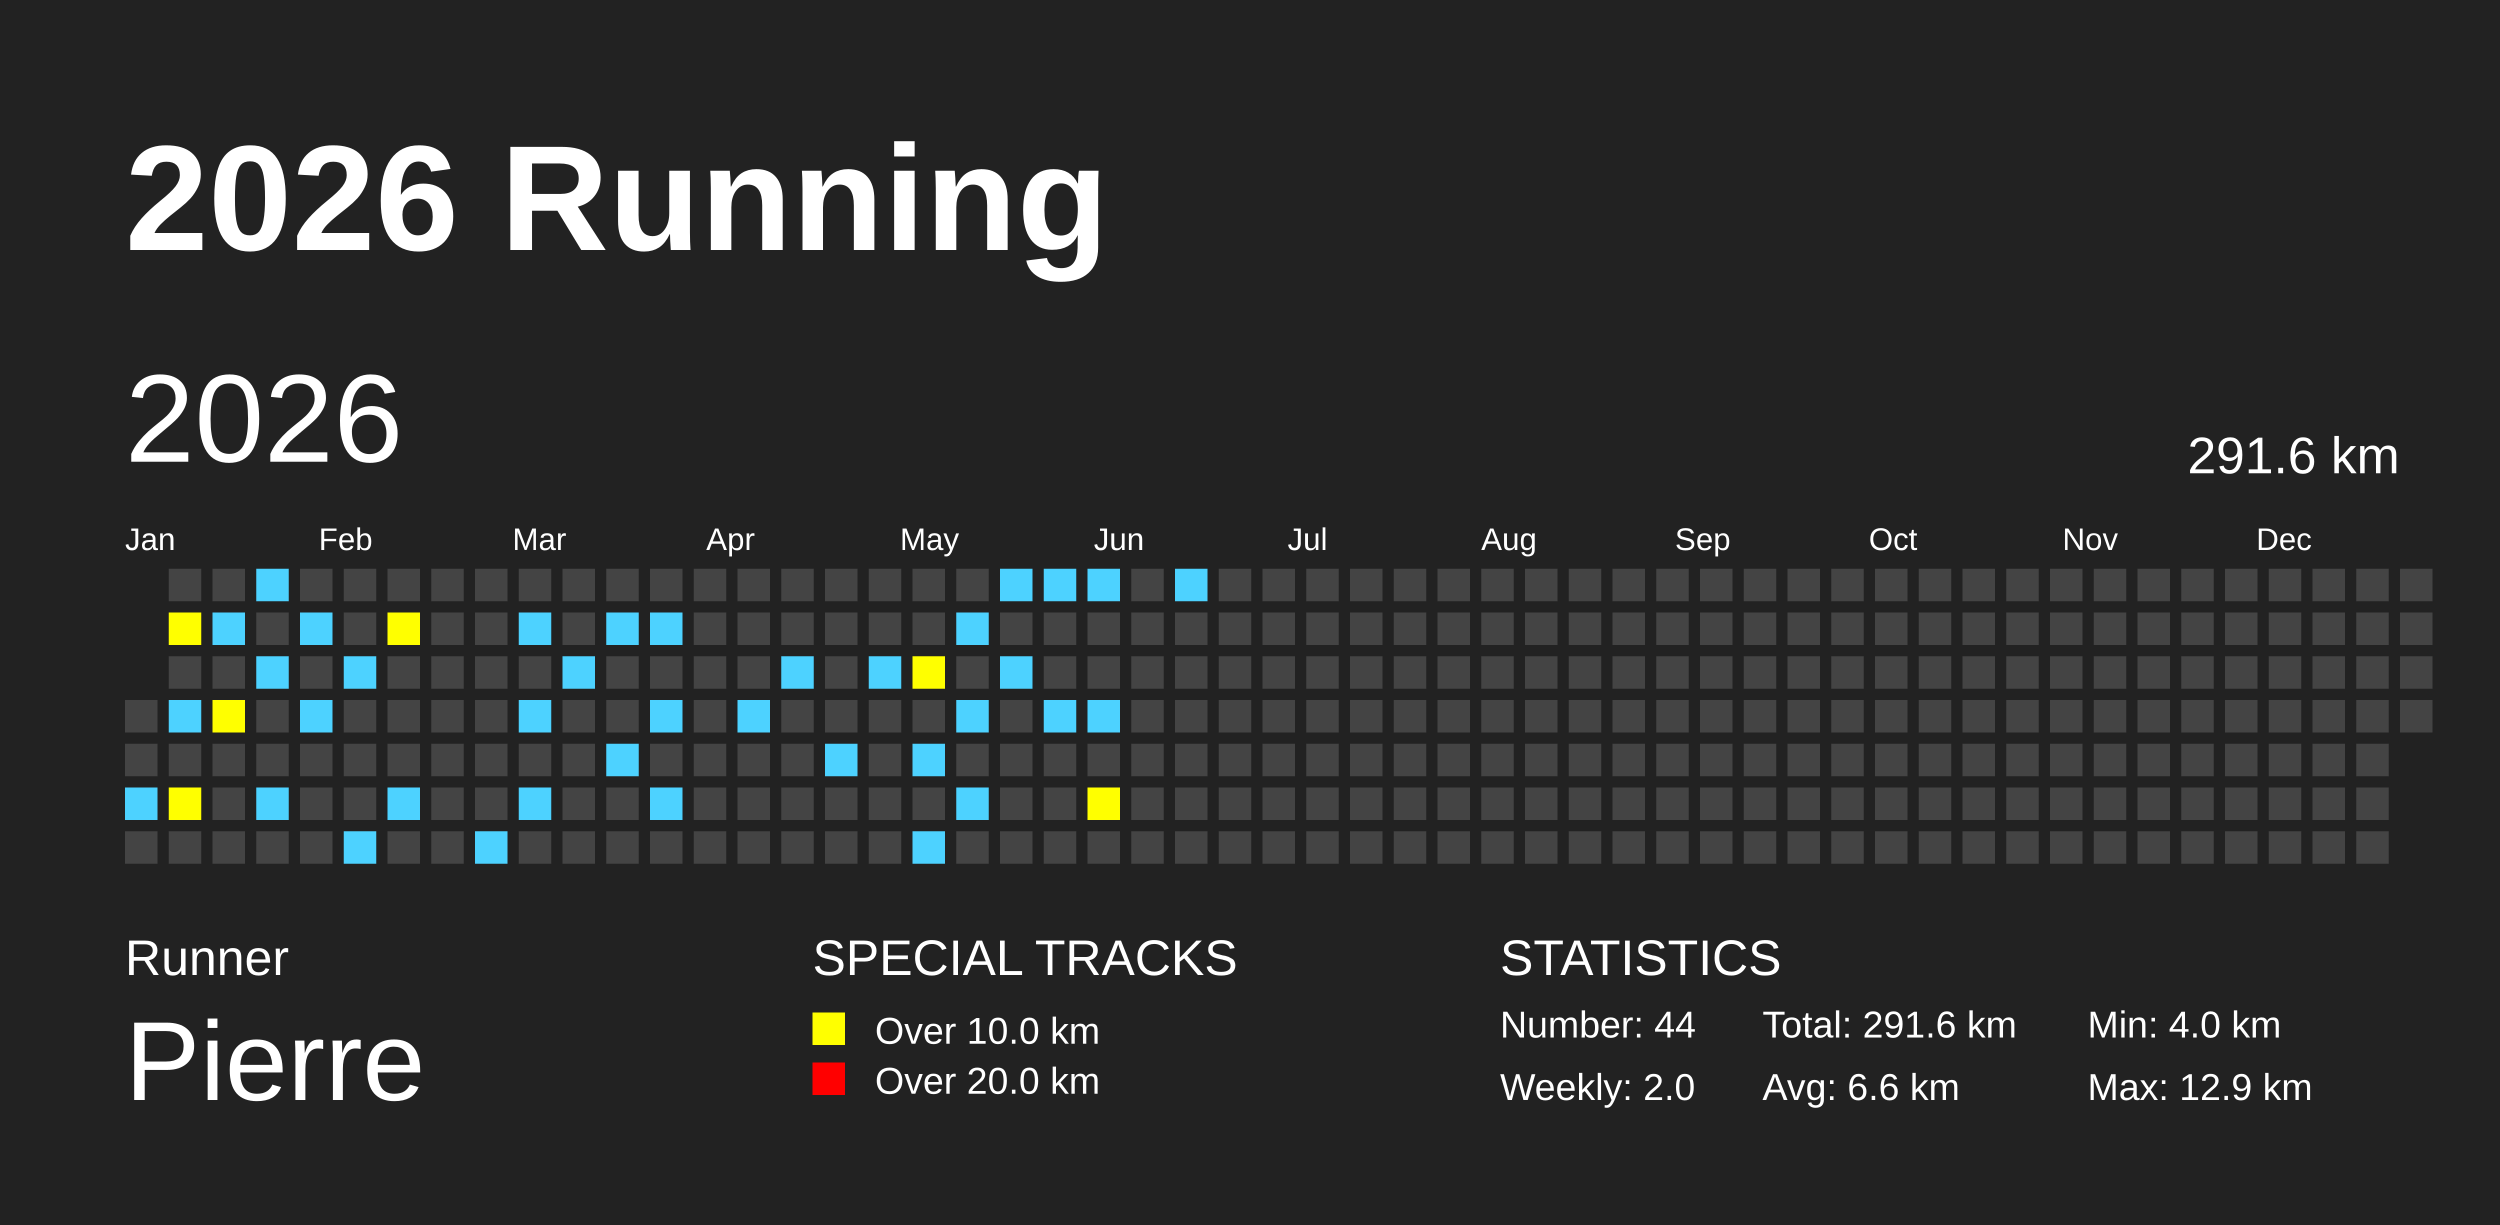
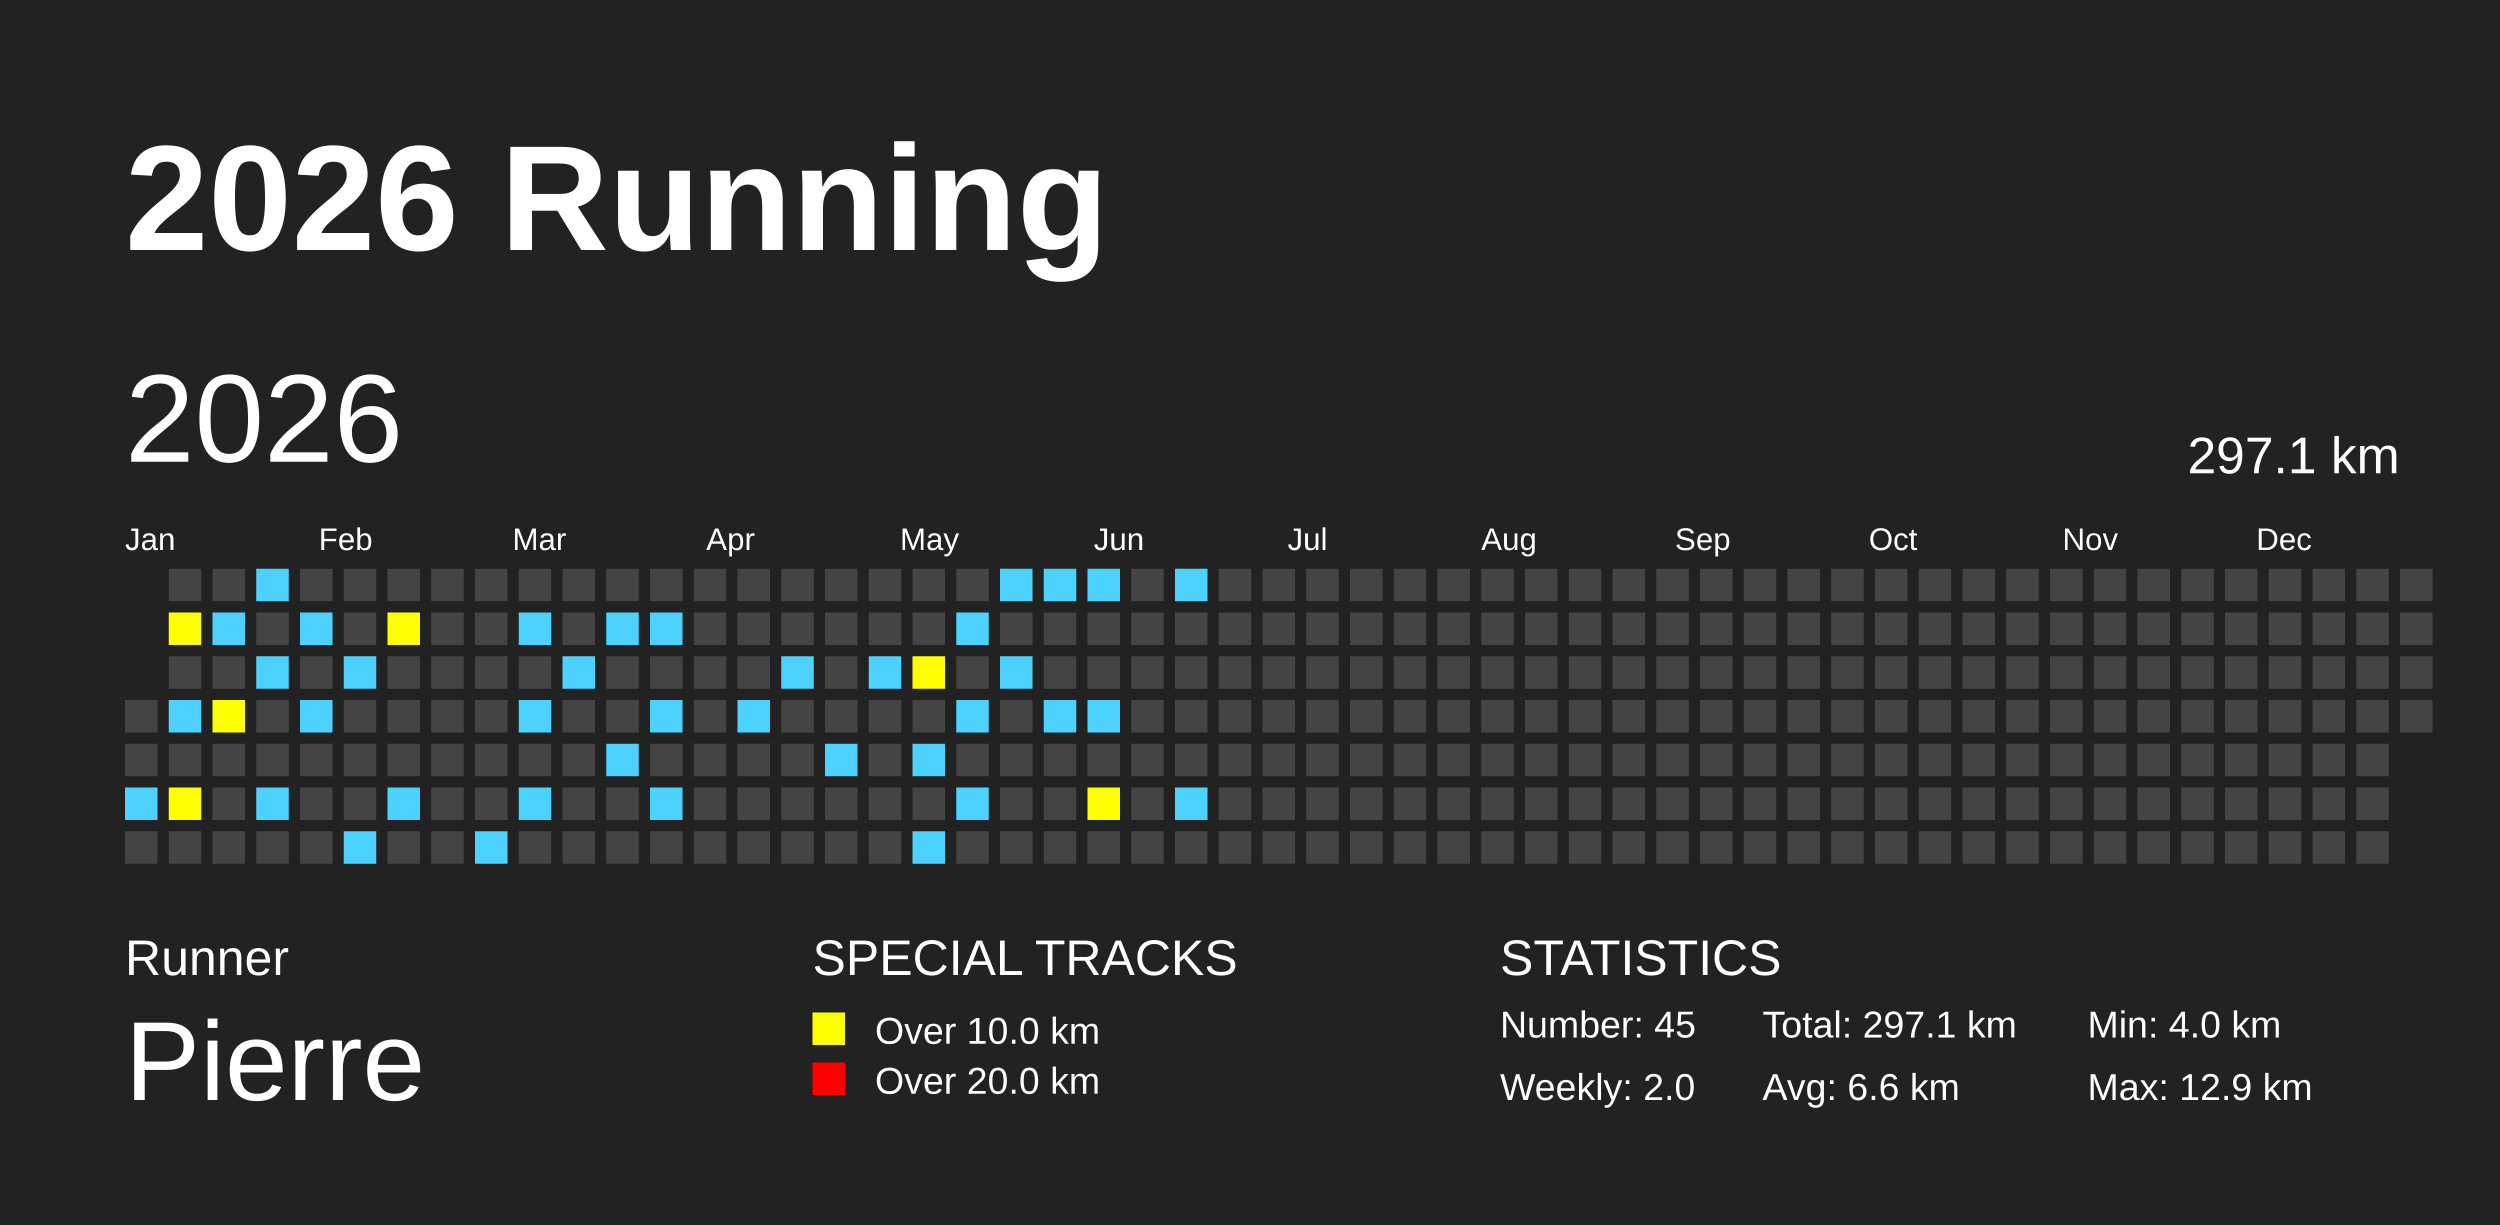
<svg xmlns="http://www.w3.org/2000/svg" baseProfile="full" height="98mm" version="1.1" viewBox="0,0,200,98" width="200mm">
  <defs />
  <rect fill="#222222" height="98" width="200" x="0" y="0" />
  <text fill="#FFFFFF" style="font-size:12px; font-family:Arial; font-weight:bold;" x="10" y="20">2026 Running</text>
  <text fill="#FFFFFF" style="font-size:4px; font-family:Arial" x="10" y="78">Runner</text>
  <text fill="#FFFFFF" style="font-size:9px; font-family:Arial" x="10" y="88">Pierre</text>
  <text fill="#FFFFFF" style="font-size:4px; font-family:Arial" x="65" y="78">SPECIAL TRACKS</text>
  <rect fill="yellow" height="2.6" width="2.6" x="65" y="81" />
  <text fill="#FFFFFF" style="font-size:3px; font-family:Arial" x="70" y="83.5">Over 10.0 km</text>
  <rect fill="red" height="2.6" width="2.6" x="65" y="85" />
  <text fill="#FFFFFF" style="font-size:3px; font-family:Arial" x="70" y="87.5">Over 20.0 km</text>
  <text fill="#FFFFFF" style="font-size:4px; font-family:Arial" x="120" y="78">STATISTICS</text>
-   <text fill="#FFFFFF" style="font-size:3px; font-family:Arial" x="120" y="83">Number: 44</text>
+   <text fill="#FFFFFF" style="font-size:3px; font-family:Arial" x="120" y="83">Number: 45</text>
  <text fill="#FFFFFF" style="font-size:3px; font-family:Arial" x="120" y="88">Weekly: 2.0</text>
-   <text fill="#FFFFFF" style="font-size:3px; font-family:Arial" x="141" y="83">Total: 291.6 km</text>
+   <text fill="#FFFFFF" style="font-size:3px; font-family:Arial" x="141" y="83">Total: 297.1 km</text>
  <text fill="#FFFFFF" style="font-size:3px; font-family:Arial" x="141" y="88">Avg: 6.6 km</text>
  <text fill="#FFFFFF" style="font-size:3px; font-family:Arial" x="167" y="83">Min: 4.0 km</text>
  <text fill="#FFFFFF" style="font-size:3px; font-family:Arial" x="167" y="88">Max: 12.9 km</text>
  <text dominant-baseline="hanging" fill="#FFFFFF" style="font-size:10.0px; font-family:Arial;" x="10" y="30">2026</text>
-   <text dominant-baseline="hanging" fill="#FFFFFF" style="font-size:4.125px; font-family:Arial;" x="175" y="35">291.6 km</text>
+   <text dominant-baseline="hanging" fill="#FFFFFF" style="font-size:4.125px; font-family:Arial;" x="175" y="35">297.1 km</text>
  <text fill="#FFFFFF" style="font-size:2.5px; font-family:Arial" x="10.0" y="44">Jan</text>
  <text fill="#FFFFFF" style="font-size:2.5px; font-family:Arial" x="25.5" y="44">Feb</text>
  <text fill="#FFFFFF" style="font-size:2.5px; font-family:Arial" x="41.0" y="44">Mar</text>
  <text fill="#FFFFFF" style="font-size:2.5px; font-family:Arial" x="56.5" y="44">Apr</text>
  <text fill="#FFFFFF" style="font-size:2.5px; font-family:Arial" x="72.0" y="44">May</text>
  <text fill="#FFFFFF" style="font-size:2.5px; font-family:Arial" x="87.5" y="44">Jun</text>
  <text fill="#FFFFFF" style="font-size:2.5px; font-family:Arial" x="103.0" y="44">Jul</text>
  <text fill="#FFFFFF" style="font-size:2.5px; font-family:Arial" x="118.5" y="44">Aug</text>
  <text fill="#FFFFFF" style="font-size:2.5px; font-family:Arial" x="134.0" y="44">Sep</text>
  <text fill="#FFFFFF" style="font-size:2.5px; font-family:Arial" x="149.5" y="44">Oct</text>
  <text fill="#FFFFFF" style="font-size:2.5px; font-family:Arial" x="165.0" y="44">Nov</text>
  <text fill="#FFFFFF" style="font-size:2.5px; font-family:Arial" x="180.5" y="44">Dec</text>
  <rect fill="#444444" height="2.6" width="2.6" x="10.0" y="56.0" />
  <rect fill="#444444" height="2.6" width="2.6" x="10.0" y="59.5" />
  <rect fill="#4DD2FF" height="2.6" width="2.6" x="10.0" y="63.0" />
  <rect fill="#444444" height="2.6" width="2.6" x="10.0" y="66.5" />
  <rect fill="#444444" height="2.6" width="2.6" x="13.5" y="45.5" />
  <rect fill="yellow" height="2.6" width="2.6" x="13.5" y="49.0" />
  <rect fill="#444444" height="2.6" width="2.6" x="13.5" y="52.5" />
  <rect fill="#4DD2FF" height="2.6" width="2.6" x="13.5" y="56.0" />
  <rect fill="#444444" height="2.6" width="2.6" x="13.5" y="59.5" />
  <rect fill="yellow" height="2.6" width="2.6" x="13.5" y="63.0" />
  <rect fill="#444444" height="2.6" width="2.6" x="13.5" y="66.5" />
  <rect fill="#444444" height="2.6" width="2.6" x="17.0" y="45.5" />
  <rect fill="#4DD2FF" height="2.6" width="2.6" x="17.0" y="49.0" />
  <rect fill="#444444" height="2.6" width="2.6" x="17.0" y="52.5" />
  <rect fill="yellow" height="2.6" width="2.6" x="17.0" y="56.0" />
  <rect fill="#444444" height="2.6" width="2.6" x="17.0" y="59.5" />
  <rect fill="#444444" height="2.6" width="2.6" x="17.0" y="63.0" />
  <rect fill="#444444" height="2.6" width="2.6" x="17.0" y="66.5" />
  <rect fill="#4DD2FF" height="2.6" width="2.6" x="20.5" y="45.5" />
  <rect fill="#444444" height="2.6" width="2.6" x="20.5" y="49.0" />
  <rect fill="#4DD2FF" height="2.6" width="2.6" x="20.5" y="52.5" />
  <rect fill="#444444" height="2.6" width="2.6" x="20.5" y="56.0" />
  <rect fill="#444444" height="2.6" width="2.6" x="20.5" y="59.5" />
  <rect fill="#4DD2FF" height="2.6" width="2.6" x="20.5" y="63.0" />
  <rect fill="#444444" height="2.6" width="2.6" x="20.5" y="66.5" />
  <rect fill="#444444" height="2.6" width="2.6" x="24.0" y="45.5" />
  <rect fill="#4DD2FF" height="2.6" width="2.6" x="24.0" y="49.0" />
  <rect fill="#444444" height="2.6" width="2.6" x="24.0" y="52.5" />
  <rect fill="#4DD2FF" height="2.6" width="2.6" x="24.0" y="56.0" />
  <rect fill="#444444" height="2.6" width="2.6" x="24.0" y="59.5" />
  <rect fill="#444444" height="2.6" width="2.6" x="24.0" y="63.0" />
  <rect fill="#444444" height="2.6" width="2.6" x="24.0" y="66.5" />
  <rect fill="#444444" height="2.6" width="2.6" x="27.5" y="45.5" />
  <rect fill="#444444" height="2.6" width="2.6" x="27.5" y="49.0" />
  <rect fill="#4DD2FF" height="2.6" width="2.6" x="27.5" y="52.5" />
  <rect fill="#444444" height="2.6" width="2.6" x="27.5" y="56.0" />
  <rect fill="#444444" height="2.6" width="2.6" x="27.5" y="59.5" />
  <rect fill="#444444" height="2.6" width="2.6" x="27.5" y="63.0" />
  <rect fill="#4DD2FF" height="2.6" width="2.6" x="27.5" y="66.5" />
  <rect fill="#444444" height="2.6" width="2.6" x="31.0" y="45.5" />
  <rect fill="yellow" height="2.6" width="2.6" x="31.0" y="49.0" />
  <rect fill="#444444" height="2.6" width="2.6" x="31.0" y="52.5" />
  <rect fill="#444444" height="2.6" width="2.6" x="31.0" y="56.0" />
  <rect fill="#444444" height="2.6" width="2.6" x="31.0" y="59.5" />
  <rect fill="#4DD2FF" height="2.6" width="2.6" x="31.0" y="63.0" />
  <rect fill="#444444" height="2.6" width="2.6" x="31.0" y="66.5" />
  <rect fill="#444444" height="2.6" width="2.6" x="34.5" y="45.5" />
  <rect fill="#444444" height="2.6" width="2.6" x="34.5" y="49.0" />
  <rect fill="#444444" height="2.6" width="2.6" x="34.5" y="52.5" />
  <rect fill="#444444" height="2.6" width="2.6" x="34.5" y="56.0" />
  <rect fill="#444444" height="2.6" width="2.6" x="34.5" y="59.5" />
  <rect fill="#444444" height="2.6" width="2.6" x="34.5" y="63.0" />
  <rect fill="#444444" height="2.6" width="2.6" x="34.5" y="66.5" />
  <rect fill="#444444" height="2.6" width="2.6" x="38.0" y="45.5" />
  <rect fill="#444444" height="2.6" width="2.6" x="38.0" y="49.0" />
  <rect fill="#444444" height="2.6" width="2.6" x="38.0" y="52.5" />
  <rect fill="#444444" height="2.6" width="2.6" x="38.0" y="56.0" />
  <rect fill="#444444" height="2.6" width="2.6" x="38.0" y="59.5" />
  <rect fill="#444444" height="2.6" width="2.6" x="38.0" y="63.0" />
  <rect fill="#4DD2FF" height="2.6" width="2.6" x="38.0" y="66.5" />
  <rect fill="#444444" height="2.6" width="2.6" x="41.5" y="45.5" />
  <rect fill="#4DD2FF" height="2.6" width="2.6" x="41.5" y="49.0" />
  <rect fill="#444444" height="2.6" width="2.6" x="41.5" y="52.5" />
  <rect fill="#4DD2FF" height="2.6" width="2.6" x="41.5" y="56.0" />
  <rect fill="#444444" height="2.6" width="2.6" x="41.5" y="59.5" />
  <rect fill="#4DD2FF" height="2.6" width="2.6" x="41.5" y="63.0" />
  <rect fill="#444444" height="2.6" width="2.6" x="41.5" y="66.5" />
  <rect fill="#444444" height="2.6" width="2.6" x="45.0" y="45.5" />
  <rect fill="#444444" height="2.6" width="2.6" x="45.0" y="49.0" />
  <rect fill="#4DD2FF" height="2.6" width="2.6" x="45.0" y="52.5" />
  <rect fill="#444444" height="2.6" width="2.6" x="45.0" y="56.0" />
  <rect fill="#444444" height="2.6" width="2.6" x="45.0" y="59.5" />
  <rect fill="#444444" height="2.6" width="2.6" x="45.0" y="63.0" />
  <rect fill="#444444" height="2.6" width="2.6" x="45.0" y="66.5" />
  <rect fill="#444444" height="2.6" width="2.6" x="48.5" y="45.5" />
  <rect fill="#4DD2FF" height="2.6" width="2.6" x="48.5" y="49.0" />
  <rect fill="#444444" height="2.6" width="2.6" x="48.5" y="52.5" />
  <rect fill="#444444" height="2.6" width="2.6" x="48.5" y="56.0" />
  <rect fill="#4DD2FF" height="2.6" width="2.6" x="48.5" y="59.5" />
  <rect fill="#444444" height="2.6" width="2.6" x="48.5" y="63.0" />
  <rect fill="#444444" height="2.6" width="2.6" x="48.5" y="66.5" />
  <rect fill="#444444" height="2.6" width="2.6" x="52.0" y="45.5" />
  <rect fill="#4DD2FF" height="2.6" width="2.6" x="52.0" y="49.0" />
  <rect fill="#444444" height="2.6" width="2.6" x="52.0" y="52.5" />
  <rect fill="#4DD2FF" height="2.6" width="2.6" x="52.0" y="56.0" />
  <rect fill="#444444" height="2.6" width="2.6" x="52.0" y="59.5" />
  <rect fill="#4DD2FF" height="2.6" width="2.6" x="52.0" y="63.0" />
  <rect fill="#444444" height="2.6" width="2.6" x="52.0" y="66.5" />
  <rect fill="#444444" height="2.6" width="2.6" x="55.5" y="45.5" />
  <rect fill="#444444" height="2.6" width="2.6" x="55.5" y="49.0" />
  <rect fill="#444444" height="2.6" width="2.6" x="55.5" y="52.5" />
  <rect fill="#444444" height="2.6" width="2.6" x="55.5" y="56.0" />
  <rect fill="#444444" height="2.6" width="2.6" x="55.5" y="59.5" />
  <rect fill="#444444" height="2.6" width="2.6" x="55.5" y="63.0" />
  <rect fill="#444444" height="2.6" width="2.6" x="55.5" y="66.5" />
  <rect fill="#444444" height="2.6" width="2.6" x="59.0" y="45.5" />
  <rect fill="#444444" height="2.6" width="2.6" x="59.0" y="49.0" />
  <rect fill="#444444" height="2.6" width="2.6" x="59.0" y="52.5" />
  <rect fill="#4DD2FF" height="2.6" width="2.6" x="59.0" y="56.0" />
  <rect fill="#444444" height="2.6" width="2.6" x="59.0" y="59.5" />
  <rect fill="#444444" height="2.6" width="2.6" x="59.0" y="63.0" />
  <rect fill="#444444" height="2.6" width="2.6" x="59.0" y="66.5" />
  <rect fill="#444444" height="2.6" width="2.6" x="62.5" y="45.5" />
  <rect fill="#444444" height="2.6" width="2.6" x="62.5" y="49.0" />
  <rect fill="#4DD2FF" height="2.6" width="2.6" x="62.5" y="52.5" />
  <rect fill="#444444" height="2.6" width="2.6" x="62.5" y="56.0" />
  <rect fill="#444444" height="2.6" width="2.6" x="62.5" y="59.5" />
  <rect fill="#444444" height="2.6" width="2.6" x="62.5" y="63.0" />
  <rect fill="#444444" height="2.6" width="2.6" x="62.5" y="66.5" />
  <rect fill="#444444" height="2.6" width="2.6" x="66.0" y="45.5" />
  <rect fill="#444444" height="2.6" width="2.6" x="66.0" y="49.0" />
  <rect fill="#444444" height="2.6" width="2.6" x="66.0" y="52.5" />
  <rect fill="#444444" height="2.6" width="2.6" x="66.0" y="56.0" />
  <rect fill="#4DD2FF" height="2.6" width="2.6" x="66.0" y="59.5" />
  <rect fill="#444444" height="2.6" width="2.6" x="66.0" y="63.0" />
  <rect fill="#444444" height="2.6" width="2.6" x="66.0" y="66.5" />
  <rect fill="#444444" height="2.6" width="2.6" x="69.5" y="45.5" />
  <rect fill="#444444" height="2.6" width="2.6" x="69.5" y="49.0" />
  <rect fill="#4DD2FF" height="2.6" width="2.6" x="69.5" y="52.5" />
  <rect fill="#444444" height="2.6" width="2.6" x="69.5" y="56.0" />
  <rect fill="#444444" height="2.6" width="2.6" x="69.5" y="59.5" />
  <rect fill="#444444" height="2.6" width="2.6" x="69.5" y="63.0" />
  <rect fill="#444444" height="2.6" width="2.6" x="69.5" y="66.5" />
  <rect fill="#444444" height="2.6" width="2.6" x="73.0" y="45.5" />
  <rect fill="#444444" height="2.6" width="2.6" x="73.0" y="49.0" />
  <rect fill="yellow" height="2.6" width="2.6" x="73.0" y="52.5" />
  <rect fill="#444444" height="2.6" width="2.6" x="73.0" y="56.0" />
  <rect fill="#4DD2FF" height="2.6" width="2.6" x="73.0" y="59.5" />
  <rect fill="#444444" height="2.6" width="2.6" x="73.0" y="63.0" />
  <rect fill="#4DD2FF" height="2.6" width="2.6" x="73.0" y="66.5" />
  <rect fill="#444444" height="2.6" width="2.6" x="76.5" y="45.5" />
  <rect fill="#4DD2FF" height="2.6" width="2.6" x="76.5" y="49.0" />
  <rect fill="#444444" height="2.6" width="2.6" x="76.5" y="52.5" />
  <rect fill="#4DD2FF" height="2.6" width="2.6" x="76.5" y="56.0" />
  <rect fill="#444444" height="2.6" width="2.6" x="76.5" y="59.5" />
  <rect fill="#4DD2FF" height="2.6" width="2.6" x="76.5" y="63.0" />
  <rect fill="#444444" height="2.6" width="2.6" x="76.5" y="66.5" />
  <rect fill="#4DD2FF" height="2.6" width="2.6" x="80.0" y="45.5" />
  <rect fill="#444444" height="2.6" width="2.6" x="80.0" y="49.0" />
  <rect fill="#4DD2FF" height="2.6" width="2.6" x="80.0" y="52.5" />
  <rect fill="#444444" height="2.6" width="2.6" x="80.0" y="56.0" />
  <rect fill="#444444" height="2.6" width="2.6" x="80.0" y="59.5" />
  <rect fill="#444444" height="2.6" width="2.6" x="80.0" y="63.0" />
  <rect fill="#444444" height="2.6" width="2.6" x="80.0" y="66.5" />
  <rect fill="#4DD2FF" height="2.6" width="2.6" x="83.5" y="45.5" />
  <rect fill="#444444" height="2.6" width="2.6" x="83.5" y="49.0" />
  <rect fill="#444444" height="2.6" width="2.6" x="83.5" y="52.5" />
  <rect fill="#4DD2FF" height="2.6" width="2.6" x="83.5" y="56.0" />
  <rect fill="#444444" height="2.6" width="2.6" x="83.5" y="59.5" />
  <rect fill="#444444" height="2.6" width="2.6" x="83.5" y="63.0" />
  <rect fill="#444444" height="2.6" width="2.6" x="83.5" y="66.5" />
  <rect fill="#4DD2FF" height="2.6" width="2.6" x="87.0" y="45.5" />
  <rect fill="#444444" height="2.6" width="2.6" x="87.0" y="49.0" />
  <rect fill="#444444" height="2.6" width="2.6" x="87.0" y="52.5" />
  <rect fill="#4DD2FF" height="2.6" width="2.6" x="87.0" y="56.0" />
  <rect fill="#444444" height="2.6" width="2.6" x="87.0" y="59.5" />
  <rect fill="yellow" height="2.6" width="2.6" x="87.0" y="63.0" />
  <rect fill="#444444" height="2.6" width="2.6" x="87.0" y="66.5" />
  <rect fill="#444444" height="2.6" width="2.6" x="90.5" y="45.5" />
  <rect fill="#444444" height="2.6" width="2.6" x="90.5" y="49.0" />
  <rect fill="#444444" height="2.6" width="2.6" x="90.5" y="52.5" />
  <rect fill="#444444" height="2.6" width="2.6" x="90.5" y="56.0" />
  <rect fill="#444444" height="2.6" width="2.6" x="90.5" y="59.5" />
  <rect fill="#444444" height="2.6" width="2.6" x="90.5" y="63.0" />
  <rect fill="#444444" height="2.6" width="2.6" x="90.5" y="66.5" />
  <rect fill="#4DD2FF" height="2.6" width="2.6" x="94.0" y="45.5" />
  <rect fill="#444444" height="2.6" width="2.6" x="94.0" y="49.0" />
  <rect fill="#444444" height="2.6" width="2.6" x="94.0" y="52.5" />
  <rect fill="#444444" height="2.6" width="2.6" x="94.0" y="56.0" />
  <rect fill="#444444" height="2.6" width="2.6" x="94.0" y="59.5" />
-   <rect fill="#444444" height="2.6" width="2.6" x="94.0" y="63.0" />
+   <rect fill="#4DD2FF" height="2.6" width="2.6" x="94.0" y="63.0" />
  <rect fill="#444444" height="2.6" width="2.6" x="94.0" y="66.5" />
  <rect fill="#444444" height="2.6" width="2.6" x="97.5" y="45.5" />
  <rect fill="#444444" height="2.6" width="2.6" x="97.5" y="49.0" />
  <rect fill="#444444" height="2.6" width="2.6" x="97.5" y="52.5" />
  <rect fill="#444444" height="2.6" width="2.6" x="97.5" y="56.0" />
  <rect fill="#444444" height="2.6" width="2.6" x="97.5" y="59.5" />
  <rect fill="#444444" height="2.6" width="2.6" x="97.5" y="63.0" />
  <rect fill="#444444" height="2.6" width="2.6" x="97.5" y="66.5" />
  <rect fill="#444444" height="2.6" width="2.6" x="101.0" y="45.5" />
  <rect fill="#444444" height="2.6" width="2.6" x="101.0" y="49.0" />
  <rect fill="#444444" height="2.6" width="2.6" x="101.0" y="52.5" />
  <rect fill="#444444" height="2.6" width="2.6" x="101.0" y="56.0" />
  <rect fill="#444444" height="2.6" width="2.6" x="101.0" y="59.5" />
  <rect fill="#444444" height="2.6" width="2.6" x="101.0" y="63.0" />
  <rect fill="#444444" height="2.6" width="2.6" x="101.0" y="66.5" />
  <rect fill="#444444" height="2.6" width="2.6" x="104.5" y="45.5" />
  <rect fill="#444444" height="2.6" width="2.6" x="104.5" y="49.0" />
  <rect fill="#444444" height="2.6" width="2.6" x="104.5" y="52.5" />
  <rect fill="#444444" height="2.6" width="2.6" x="104.5" y="56.0" />
  <rect fill="#444444" height="2.6" width="2.6" x="104.5" y="59.5" />
  <rect fill="#444444" height="2.6" width="2.6" x="104.5" y="63.0" />
  <rect fill="#444444" height="2.6" width="2.6" x="104.5" y="66.5" />
  <rect fill="#444444" height="2.6" width="2.6" x="108.0" y="45.5" />
  <rect fill="#444444" height="2.6" width="2.6" x="108.0" y="49.0" />
  <rect fill="#444444" height="2.6" width="2.6" x="108.0" y="52.5" />
  <rect fill="#444444" height="2.6" width="2.6" x="108.0" y="56.0" />
  <rect fill="#444444" height="2.6" width="2.6" x="108.0" y="59.5" />
  <rect fill="#444444" height="2.6" width="2.6" x="108.0" y="63.0" />
  <rect fill="#444444" height="2.6" width="2.6" x="108.0" y="66.5" />
  <rect fill="#444444" height="2.6" width="2.6" x="111.5" y="45.5" />
  <rect fill="#444444" height="2.6" width="2.6" x="111.5" y="49.0" />
  <rect fill="#444444" height="2.6" width="2.6" x="111.5" y="52.5" />
  <rect fill="#444444" height="2.6" width="2.6" x="111.5" y="56.0" />
  <rect fill="#444444" height="2.6" width="2.6" x="111.5" y="59.5" />
  <rect fill="#444444" height="2.6" width="2.6" x="111.5" y="63.0" />
  <rect fill="#444444" height="2.6" width="2.6" x="111.5" y="66.5" />
  <rect fill="#444444" height="2.6" width="2.6" x="115.0" y="45.5" />
  <rect fill="#444444" height="2.6" width="2.6" x="115.0" y="49.0" />
  <rect fill="#444444" height="2.6" width="2.6" x="115.0" y="52.5" />
  <rect fill="#444444" height="2.6" width="2.6" x="115.0" y="56.0" />
  <rect fill="#444444" height="2.6" width="2.6" x="115.0" y="59.5" />
  <rect fill="#444444" height="2.6" width="2.6" x="115.0" y="63.0" />
  <rect fill="#444444" height="2.6" width="2.6" x="115.0" y="66.5" />
  <rect fill="#444444" height="2.6" width="2.6" x="118.5" y="45.5" />
  <rect fill="#444444" height="2.6" width="2.6" x="118.5" y="49.0" />
  <rect fill="#444444" height="2.6" width="2.6" x="118.5" y="52.5" />
  <rect fill="#444444" height="2.6" width="2.6" x="118.5" y="56.0" />
  <rect fill="#444444" height="2.6" width="2.6" x="118.5" y="59.5" />
  <rect fill="#444444" height="2.6" width="2.6" x="118.5" y="63.0" />
  <rect fill="#444444" height="2.6" width="2.6" x="118.5" y="66.5" />
  <rect fill="#444444" height="2.6" width="2.6" x="122.0" y="45.5" />
  <rect fill="#444444" height="2.6" width="2.6" x="122.0" y="49.0" />
  <rect fill="#444444" height="2.6" width="2.6" x="122.0" y="52.5" />
  <rect fill="#444444" height="2.6" width="2.6" x="122.0" y="56.0" />
  <rect fill="#444444" height="2.6" width="2.6" x="122.0" y="59.5" />
  <rect fill="#444444" height="2.6" width="2.6" x="122.0" y="63.0" />
  <rect fill="#444444" height="2.6" width="2.6" x="122.0" y="66.5" />
  <rect fill="#444444" height="2.6" width="2.6" x="125.5" y="45.5" />
  <rect fill="#444444" height="2.6" width="2.6" x="125.5" y="49.0" />
  <rect fill="#444444" height="2.6" width="2.6" x="125.5" y="52.5" />
  <rect fill="#444444" height="2.6" width="2.6" x="125.5" y="56.0" />
  <rect fill="#444444" height="2.6" width="2.6" x="125.5" y="59.5" />
  <rect fill="#444444" height="2.6" width="2.6" x="125.5" y="63.0" />
  <rect fill="#444444" height="2.6" width="2.6" x="125.5" y="66.5" />
  <rect fill="#444444" height="2.6" width="2.6" x="129.0" y="45.5" />
  <rect fill="#444444" height="2.6" width="2.6" x="129.0" y="49.0" />
  <rect fill="#444444" height="2.6" width="2.6" x="129.0" y="52.5" />
  <rect fill="#444444" height="2.6" width="2.6" x="129.0" y="56.0" />
  <rect fill="#444444" height="2.6" width="2.6" x="129.0" y="59.5" />
  <rect fill="#444444" height="2.6" width="2.6" x="129.0" y="63.0" />
  <rect fill="#444444" height="2.6" width="2.6" x="129.0" y="66.5" />
  <rect fill="#444444" height="2.6" width="2.6" x="132.5" y="45.5" />
  <rect fill="#444444" height="2.6" width="2.6" x="132.5" y="49.0" />
  <rect fill="#444444" height="2.6" width="2.6" x="132.5" y="52.5" />
  <rect fill="#444444" height="2.6" width="2.6" x="132.5" y="56.0" />
  <rect fill="#444444" height="2.6" width="2.6" x="132.5" y="59.5" />
  <rect fill="#444444" height="2.6" width="2.6" x="132.5" y="63.0" />
  <rect fill="#444444" height="2.6" width="2.6" x="132.5" y="66.5" />
  <rect fill="#444444" height="2.6" width="2.6" x="136.0" y="45.5" />
  <rect fill="#444444" height="2.6" width="2.6" x="136.0" y="49.0" />
  <rect fill="#444444" height="2.6" width="2.6" x="136.0" y="52.5" />
  <rect fill="#444444" height="2.6" width="2.6" x="136.0" y="56.0" />
  <rect fill="#444444" height="2.6" width="2.6" x="136.0" y="59.5" />
  <rect fill="#444444" height="2.6" width="2.6" x="136.0" y="63.0" />
  <rect fill="#444444" height="2.6" width="2.6" x="136.0" y="66.5" />
  <rect fill="#444444" height="2.6" width="2.6" x="139.5" y="45.5" />
  <rect fill="#444444" height="2.6" width="2.6" x="139.5" y="49.0" />
  <rect fill="#444444" height="2.6" width="2.6" x="139.5" y="52.5" />
  <rect fill="#444444" height="2.6" width="2.6" x="139.5" y="56.0" />
  <rect fill="#444444" height="2.6" width="2.6" x="139.5" y="59.5" />
  <rect fill="#444444" height="2.6" width="2.6" x="139.5" y="63.0" />
  <rect fill="#444444" height="2.6" width="2.6" x="139.5" y="66.5" />
  <rect fill="#444444" height="2.6" width="2.6" x="143.0" y="45.5" />
  <rect fill="#444444" height="2.6" width="2.6" x="143.0" y="49.0" />
  <rect fill="#444444" height="2.6" width="2.6" x="143.0" y="52.5" />
  <rect fill="#444444" height="2.6" width="2.6" x="143.0" y="56.0" />
  <rect fill="#444444" height="2.6" width="2.6" x="143.0" y="59.5" />
  <rect fill="#444444" height="2.6" width="2.6" x="143.0" y="63.0" />
  <rect fill="#444444" height="2.6" width="2.6" x="143.0" y="66.5" />
  <rect fill="#444444" height="2.6" width="2.6" x="146.5" y="45.5" />
  <rect fill="#444444" height="2.6" width="2.6" x="146.5" y="49.0" />
  <rect fill="#444444" height="2.6" width="2.6" x="146.5" y="52.5" />
  <rect fill="#444444" height="2.6" width="2.6" x="146.5" y="56.0" />
  <rect fill="#444444" height="2.6" width="2.6" x="146.5" y="59.5" />
  <rect fill="#444444" height="2.6" width="2.6" x="146.5" y="63.0" />
  <rect fill="#444444" height="2.6" width="2.6" x="146.5" y="66.5" />
  <rect fill="#444444" height="2.6" width="2.6" x="150.0" y="45.5" />
  <rect fill="#444444" height="2.6" width="2.6" x="150.0" y="49.0" />
  <rect fill="#444444" height="2.6" width="2.6" x="150.0" y="52.5" />
  <rect fill="#444444" height="2.6" width="2.6" x="150.0" y="56.0" />
  <rect fill="#444444" height="2.6" width="2.6" x="150.0" y="59.5" />
  <rect fill="#444444" height="2.6" width="2.6" x="150.0" y="63.0" />
  <rect fill="#444444" height="2.6" width="2.6" x="150.0" y="66.5" />
  <rect fill="#444444" height="2.6" width="2.6" x="153.5" y="45.5" />
  <rect fill="#444444" height="2.6" width="2.6" x="153.5" y="49.0" />
  <rect fill="#444444" height="2.6" width="2.6" x="153.5" y="52.5" />
  <rect fill="#444444" height="2.6" width="2.6" x="153.5" y="56.0" />
  <rect fill="#444444" height="2.6" width="2.6" x="153.5" y="59.5" />
  <rect fill="#444444" height="2.6" width="2.6" x="153.5" y="63.0" />
  <rect fill="#444444" height="2.6" width="2.6" x="153.5" y="66.5" />
  <rect fill="#444444" height="2.6" width="2.6" x="157.0" y="45.5" />
  <rect fill="#444444" height="2.6" width="2.6" x="157.0" y="49.0" />
  <rect fill="#444444" height="2.6" width="2.6" x="157.0" y="52.5" />
  <rect fill="#444444" height="2.6" width="2.6" x="157.0" y="56.0" />
  <rect fill="#444444" height="2.6" width="2.6" x="157.0" y="59.5" />
  <rect fill="#444444" height="2.6" width="2.6" x="157.0" y="63.0" />
  <rect fill="#444444" height="2.6" width="2.6" x="157.0" y="66.5" />
  <rect fill="#444444" height="2.6" width="2.6" x="160.5" y="45.5" />
  <rect fill="#444444" height="2.6" width="2.6" x="160.5" y="49.0" />
  <rect fill="#444444" height="2.6" width="2.6" x="160.5" y="52.5" />
  <rect fill="#444444" height="2.6" width="2.6" x="160.5" y="56.0" />
  <rect fill="#444444" height="2.6" width="2.6" x="160.5" y="59.5" />
  <rect fill="#444444" height="2.6" width="2.6" x="160.5" y="63.0" />
  <rect fill="#444444" height="2.6" width="2.6" x="160.5" y="66.5" />
  <rect fill="#444444" height="2.6" width="2.6" x="164.0" y="45.5" />
  <rect fill="#444444" height="2.6" width="2.6" x="164.0" y="49.0" />
  <rect fill="#444444" height="2.6" width="2.6" x="164.0" y="52.5" />
  <rect fill="#444444" height="2.6" width="2.6" x="164.0" y="56.0" />
  <rect fill="#444444" height="2.6" width="2.6" x="164.0" y="59.5" />
  <rect fill="#444444" height="2.6" width="2.6" x="164.0" y="63.0" />
  <rect fill="#444444" height="2.6" width="2.6" x="164.0" y="66.5" />
  <rect fill="#444444" height="2.6" width="2.6" x="167.5" y="45.5" />
  <rect fill="#444444" height="2.6" width="2.6" x="167.5" y="49.0" />
  <rect fill="#444444" height="2.6" width="2.6" x="167.5" y="52.5" />
  <rect fill="#444444" height="2.6" width="2.6" x="167.5" y="56.0" />
  <rect fill="#444444" height="2.6" width="2.6" x="167.5" y="59.5" />
  <rect fill="#444444" height="2.6" width="2.6" x="167.5" y="63.0" />
  <rect fill="#444444" height="2.6" width="2.6" x="167.5" y="66.5" />
  <rect fill="#444444" height="2.6" width="2.6" x="171.0" y="45.5" />
  <rect fill="#444444" height="2.6" width="2.6" x="171.0" y="49.0" />
  <rect fill="#444444" height="2.6" width="2.6" x="171.0" y="52.5" />
  <rect fill="#444444" height="2.6" width="2.6" x="171.0" y="56.0" />
  <rect fill="#444444" height="2.6" width="2.6" x="171.0" y="59.5" />
  <rect fill="#444444" height="2.6" width="2.6" x="171.0" y="63.0" />
  <rect fill="#444444" height="2.6" width="2.6" x="171.0" y="66.5" />
  <rect fill="#444444" height="2.6" width="2.6" x="174.5" y="45.5" />
  <rect fill="#444444" height="2.6" width="2.6" x="174.5" y="49.0" />
  <rect fill="#444444" height="2.6" width="2.6" x="174.5" y="52.5" />
  <rect fill="#444444" height="2.6" width="2.6" x="174.5" y="56.0" />
  <rect fill="#444444" height="2.6" width="2.6" x="174.5" y="59.5" />
  <rect fill="#444444" height="2.6" width="2.6" x="174.5" y="63.0" />
  <rect fill="#444444" height="2.6" width="2.6" x="174.5" y="66.5" />
  <rect fill="#444444" height="2.6" width="2.6" x="178.0" y="45.5" />
  <rect fill="#444444" height="2.6" width="2.6" x="178.0" y="49.0" />
  <rect fill="#444444" height="2.6" width="2.6" x="178.0" y="52.5" />
  <rect fill="#444444" height="2.6" width="2.6" x="178.0" y="56.0" />
  <rect fill="#444444" height="2.6" width="2.6" x="178.0" y="59.5" />
  <rect fill="#444444" height="2.6" width="2.6" x="178.0" y="63.0" />
  <rect fill="#444444" height="2.6" width="2.6" x="178.0" y="66.5" />
  <rect fill="#444444" height="2.6" width="2.6" x="181.5" y="45.5" />
  <rect fill="#444444" height="2.6" width="2.6" x="181.5" y="49.0" />
  <rect fill="#444444" height="2.6" width="2.6" x="181.5" y="52.5" />
  <rect fill="#444444" height="2.6" width="2.6" x="181.5" y="56.0" />
  <rect fill="#444444" height="2.6" width="2.6" x="181.5" y="59.5" />
  <rect fill="#444444" height="2.6" width="2.6" x="181.5" y="63.0" />
  <rect fill="#444444" height="2.6" width="2.6" x="181.5" y="66.5" />
  <rect fill="#444444" height="2.6" width="2.6" x="185.0" y="45.5" />
  <rect fill="#444444" height="2.6" width="2.6" x="185.0" y="49.0" />
  <rect fill="#444444" height="2.6" width="2.6" x="185.0" y="52.5" />
  <rect fill="#444444" height="2.6" width="2.6" x="185.0" y="56.0" />
  <rect fill="#444444" height="2.6" width="2.6" x="185.0" y="59.5" />
  <rect fill="#444444" height="2.6" width="2.6" x="185.0" y="63.0" />
  <rect fill="#444444" height="2.6" width="2.6" x="185.0" y="66.5" />
  <rect fill="#444444" height="2.6" width="2.6" x="188.5" y="45.5" />
  <rect fill="#444444" height="2.6" width="2.6" x="188.5" y="49.0" />
  <rect fill="#444444" height="2.6" width="2.6" x="188.5" y="52.5" />
  <rect fill="#444444" height="2.6" width="2.6" x="188.5" y="56.0" />
  <rect fill="#444444" height="2.6" width="2.6" x="188.5" y="59.5" />
  <rect fill="#444444" height="2.6" width="2.6" x="188.5" y="63.0" />
  <rect fill="#444444" height="2.6" width="2.6" x="188.5" y="66.5" />
  <rect fill="#444444" height="2.6" width="2.6" x="192.0" y="45.5" />
  <rect fill="#444444" height="2.6" width="2.6" x="192.0" y="49.0" />
  <rect fill="#444444" height="2.6" width="2.6" x="192.0" y="52.5" />
  <rect fill="#444444" height="2.6" width="2.6" x="192.0" y="56.0" />
</svg>
